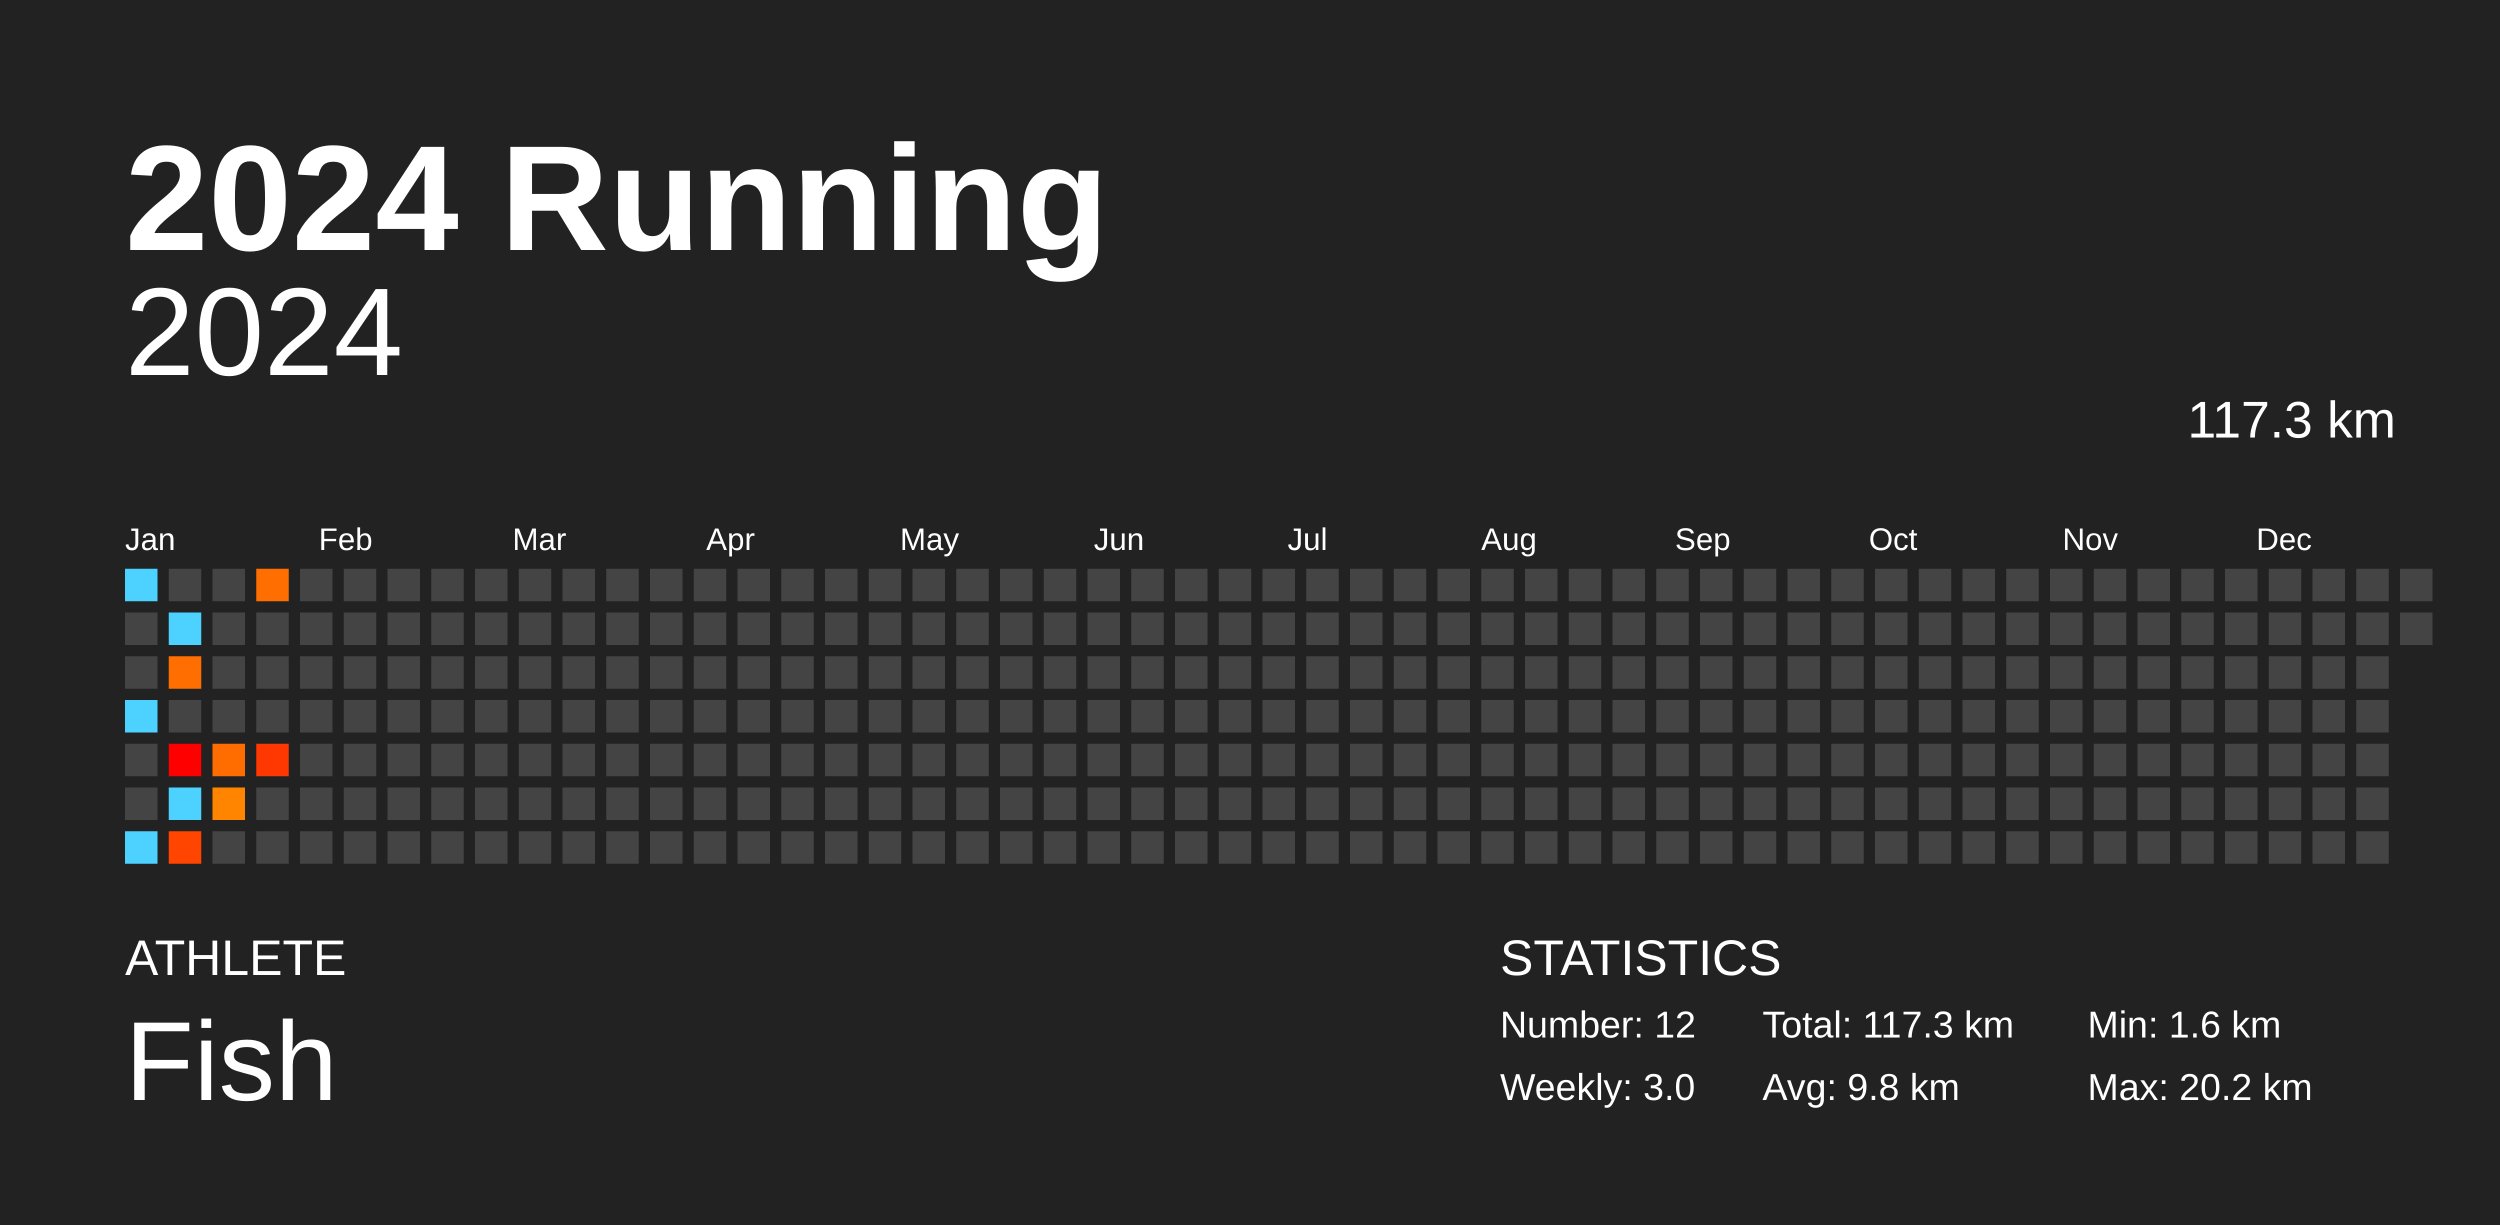
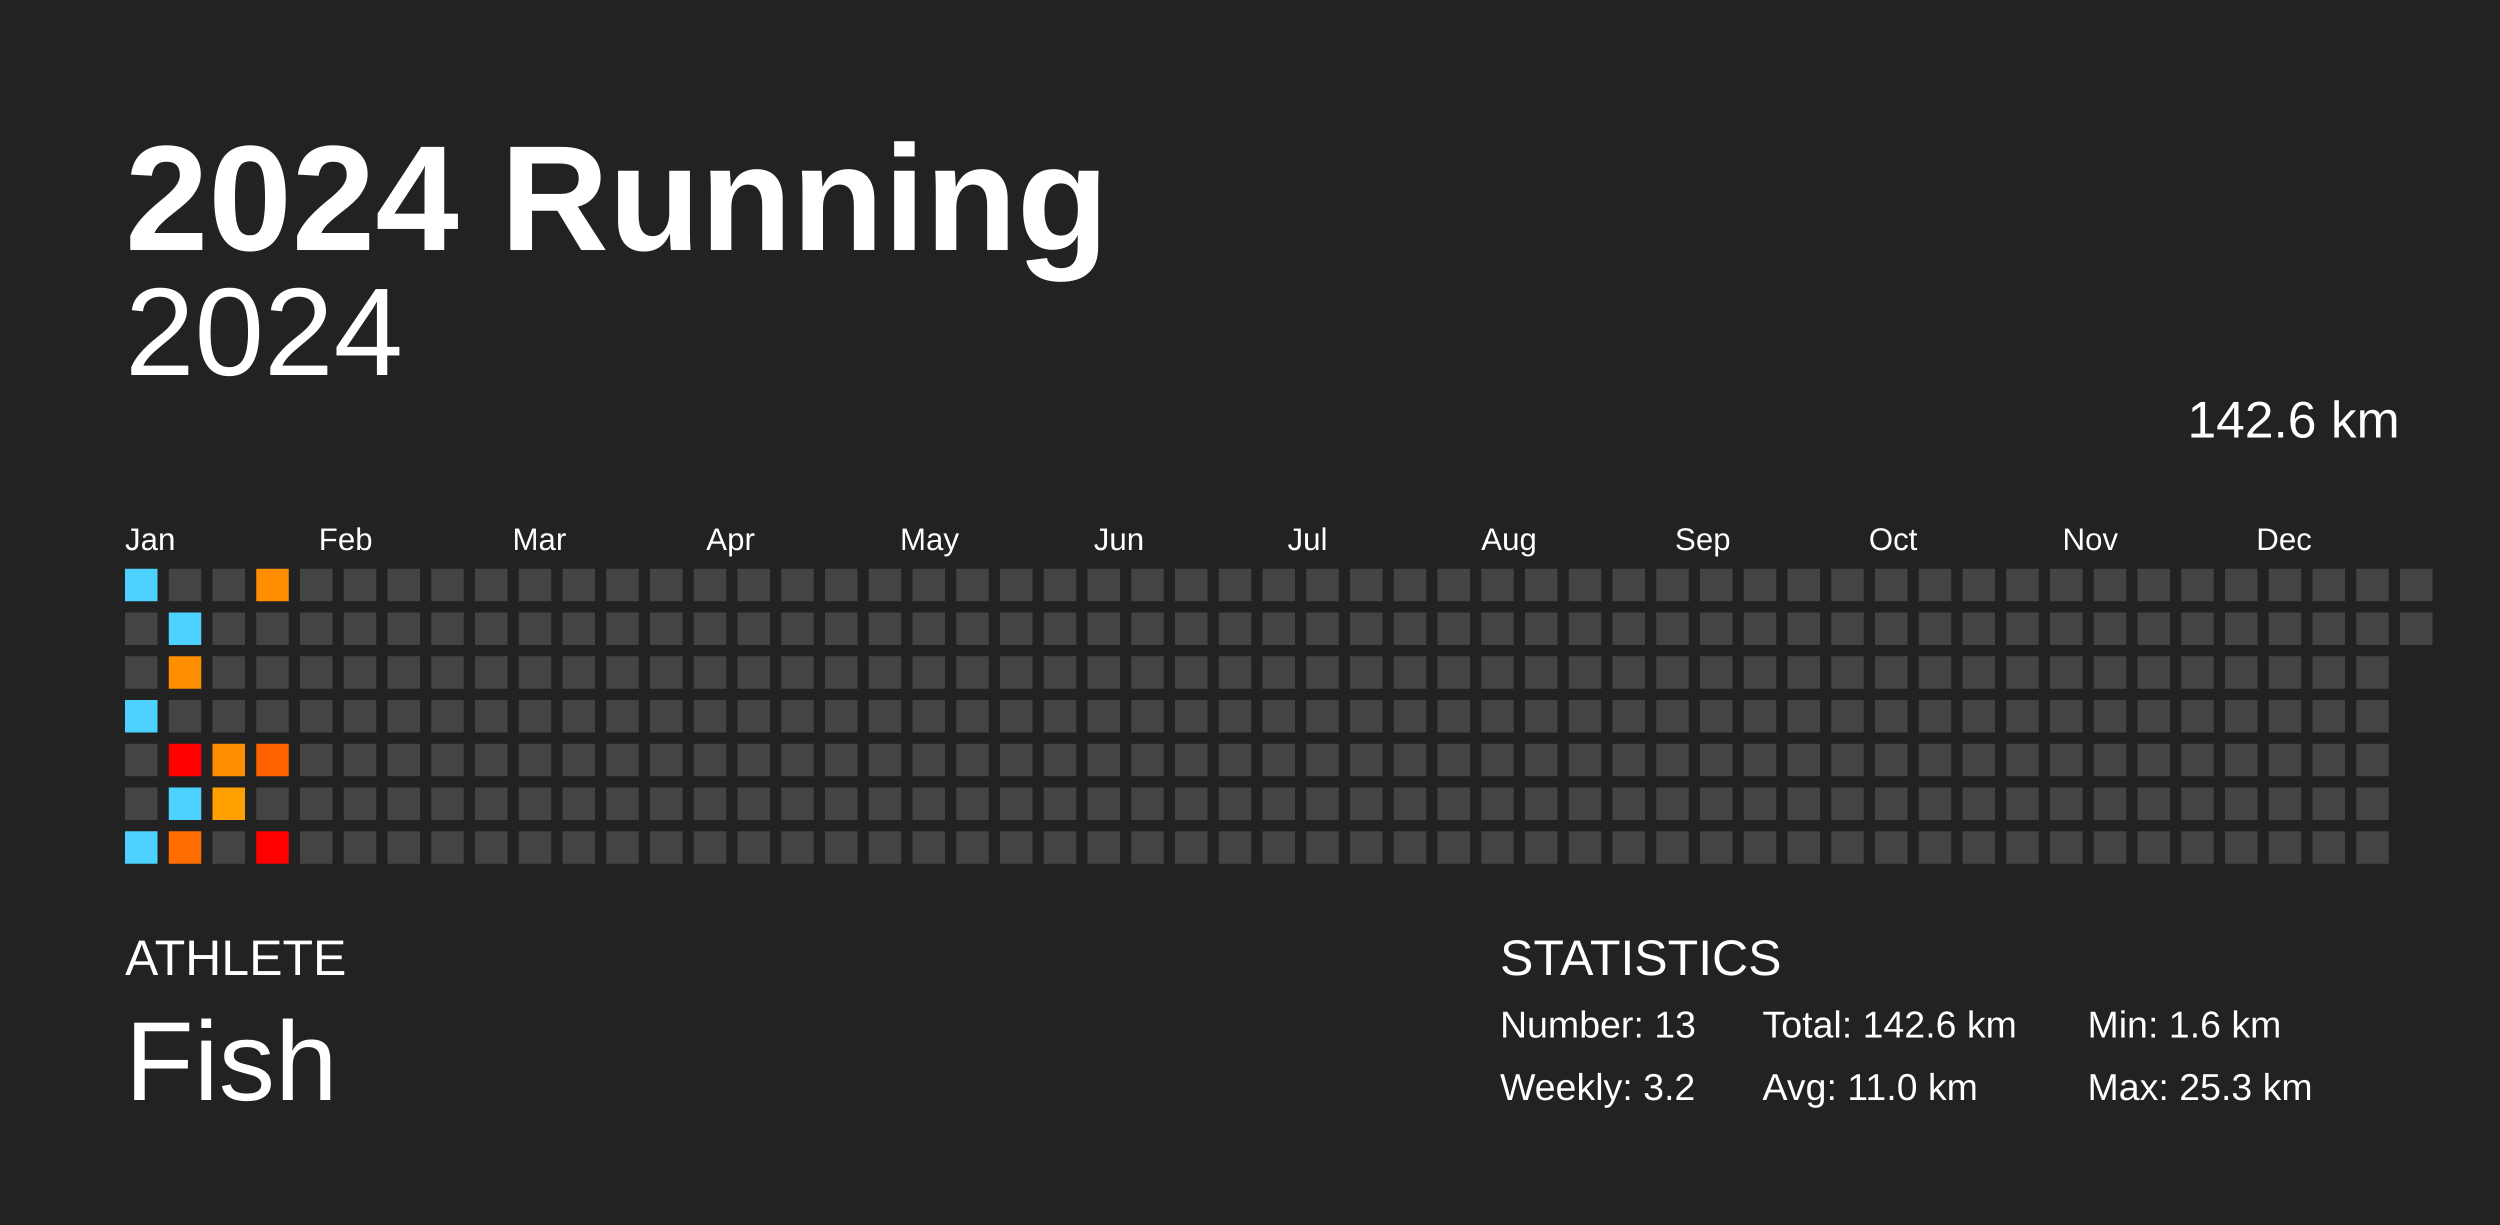
<svg xmlns="http://www.w3.org/2000/svg" baseProfile="full" height="98mm" version="1.1" viewBox="0,0,200,98" width="200mm">
  <defs />
  <rect fill="#222222" height="98" width="200" x="0" y="0" />
  <text fill="#FFFFFF" style="font-size:12px; font-family:Arial; font-weight:bold;" x="10" y="20">2024 Running</text>
  <text fill="#FFFFFF" style="font-size:4px; font-family:Arial" x="10" y="78">ATHLETE</text>
  <text fill="#FFFFFF" style="font-size:9px; font-family:Arial" x="10" y="88">Fish</text>
  <text fill="#FFFFFF" style="font-size:4px; font-family:Arial" x="120" y="78">STATISTICS</text>
-   <text fill="#FFFFFF" style="font-size:3px; font-family:Arial" x="120" y="83">Number: 12</text>
-   <text fill="#FFFFFF" style="font-size:3px; font-family:Arial" x="120" y="88">Weekly: 3.0</text>
-   <text fill="#FFFFFF" style="font-size:3px; font-family:Arial" x="141" y="83">Total: 117.3 km</text>
-   <text fill="#FFFFFF" style="font-size:3px; font-family:Arial" x="141" y="88">Avg: 9.8 km</text>
+   <text fill="#FFFFFF" style="font-size:3px; font-family:Arial" x="120" y="83">Number: 13</text>
+   <text fill="#FFFFFF" style="font-size:3px; font-family:Arial" x="120" y="88">Weekly: 3.2</text>
+   <text fill="#FFFFFF" style="font-size:3px; font-family:Arial" x="141" y="83">Total: 142.6 km</text>
+   <text fill="#FFFFFF" style="font-size:3px; font-family:Arial" x="141" y="88">Avg: 11.0 km</text>
  <text fill="#FFFFFF" style="font-size:3px; font-family:Arial" x="167" y="83">Min: 1.6 km</text>
-   <text fill="#FFFFFF" style="font-size:3px; font-family:Arial" x="167" y="88">Max: 20.2 km</text>
+   <text fill="#FFFFFF" style="font-size:3px; font-family:Arial" x="167" y="88">Max: 25.3 km</text>
  <text alignment-baseline="hanging" fill="#FFFFFF" style="font-size:10.0px; font-family:Arial;" x="10" y="30">2024</text>
-   <text alignment-baseline="hanging" fill="#FFFFFF" style="font-size:4.125px; font-family:Arial;" x="175" y="35">117.3 km</text>
+   <text alignment-baseline="hanging" fill="#FFFFFF" style="font-size:4.125px; font-family:Arial;" x="175" y="35">142.6 km</text>
  <text fill="#FFFFFF" style="font-size:2.5px; font-family:Arial" x="10.0" y="44">Jan</text>
  <text fill="#FFFFFF" style="font-size:2.5px; font-family:Arial" x="25.5" y="44">Feb</text>
  <text fill="#FFFFFF" style="font-size:2.5px; font-family:Arial" x="41.0" y="44">Mar</text>
  <text fill="#FFFFFF" style="font-size:2.5px; font-family:Arial" x="56.5" y="44">Apr</text>
  <text fill="#FFFFFF" style="font-size:2.5px; font-family:Arial" x="72.0" y="44">May</text>
  <text fill="#FFFFFF" style="font-size:2.5px; font-family:Arial" x="87.5" y="44">Jun</text>
  <text fill="#FFFFFF" style="font-size:2.5px; font-family:Arial" x="103.0" y="44">Jul</text>
  <text fill="#FFFFFF" style="font-size:2.5px; font-family:Arial" x="118.5" y="44">Aug</text>
  <text fill="#FFFFFF" style="font-size:2.5px; font-family:Arial" x="134.0" y="44">Sep</text>
  <text fill="#FFFFFF" style="font-size:2.5px; font-family:Arial" x="149.5" y="44">Oct</text>
  <text fill="#FFFFFF" style="font-size:2.5px; font-family:Arial" x="165.0" y="44">Nov</text>
  <text fill="#FFFFFF" style="font-size:2.5px; font-family:Arial" x="180.5" y="44">Dec</text>
  <rect fill="#4dd2ff" height="2.6" width="2.6" x="10.0" y="45.5" />
  <rect fill="#444444" height="2.6" width="2.6" x="10.0" y="49.0" />
  <rect fill="#444444" height="2.6" width="2.6" x="10.0" y="52.5" />
  <rect fill="#4dd2ff" height="2.6" width="2.6" x="10.0" y="56.0" />
  <rect fill="#444444" height="2.6" width="2.6" x="10.0" y="59.5" />
  <rect fill="#444444" height="2.6" width="2.6" x="10.0" y="63.0" />
  <rect fill="#4dd2ff" height="2.6" width="2.6" x="10.0" y="66.5" />
  <rect fill="#444444" height="2.6" width="2.6" x="13.5" y="45.5" />
  <rect fill="#4dd2ff" height="2.6" width="2.6" x="13.5" y="49.0" />
-   <rect fill="#ff6e00" height="2.6" width="2.6" x="13.5" y="52.5" />
+   <rect fill="#ff8e00" height="2.6" width="2.6" x="13.5" y="52.5" />
  <rect fill="#444444" height="2.6" width="2.6" x="13.5" y="56.0" />
  <rect fill="red" height="2.6" width="2.6" x="13.5" y="59.5" />
  <rect fill="#4dd2ff" height="2.6" width="2.6" x="13.5" y="63.0" />
-   <rect fill="#ff4500" height="2.6" width="2.6" x="13.5" y="66.5" />
+   <rect fill="#ff6d00" height="2.6" width="2.6" x="13.5" y="66.5" />
  <rect fill="#444444" height="2.6" width="2.6" x="17.0" y="45.5" />
  <rect fill="#444444" height="2.6" width="2.6" x="17.0" y="49.0" />
  <rect fill="#444444" height="2.6" width="2.6" x="17.0" y="52.5" />
  <rect fill="#444444" height="2.6" width="2.6" x="17.0" y="56.0" />
-   <rect fill="#ff6d00" height="2.6" width="2.6" x="17.0" y="59.5" />
-   <rect fill="#ff8500" height="2.6" width="2.6" x="17.0" y="63.0" />
+   <rect fill="#ff8d00" height="2.6" width="2.6" x="17.0" y="59.5" />
+   <rect fill="#ff9f00" height="2.6" width="2.6" x="17.0" y="63.0" />
  <rect fill="#444444" height="2.6" width="2.6" x="17.0" y="66.5" />
-   <rect fill="#ff6e00" height="2.6" width="2.6" x="20.5" y="45.5" />
+   <rect fill="#ff8d00" height="2.6" width="2.6" x="20.5" y="45.5" />
  <rect fill="#444444" height="2.6" width="2.6" x="20.5" y="49.0" />
  <rect fill="#444444" height="2.6" width="2.6" x="20.5" y="52.5" />
  <rect fill="#444444" height="2.6" width="2.6" x="20.5" y="56.0" />
-   <rect fill="#ff3700" height="2.6" width="2.6" x="20.5" y="59.5" />
+   <rect fill="#ff6300" height="2.6" width="2.6" x="20.5" y="59.5" />
  <rect fill="#444444" height="2.6" width="2.6" x="20.5" y="63.0" />
-   <rect fill="#444444" height="2.6" width="2.6" x="20.5" y="66.5" />
+   <rect fill="red" height="2.6" width="2.6" x="20.5" y="66.5" />
  <rect fill="#444444" height="2.6" width="2.6" x="24.0" y="45.5" />
  <rect fill="#444444" height="2.6" width="2.6" x="24.0" y="49.0" />
  <rect fill="#444444" height="2.6" width="2.6" x="24.0" y="52.5" />
  <rect fill="#444444" height="2.6" width="2.6" x="24.0" y="56.0" />
  <rect fill="#444444" height="2.6" width="2.6" x="24.0" y="59.5" />
  <rect fill="#444444" height="2.6" width="2.6" x="24.0" y="63.0" />
  <rect fill="#444444" height="2.6" width="2.6" x="24.0" y="66.5" />
  <rect fill="#444444" height="2.6" width="2.6" x="27.5" y="45.5" />
  <rect fill="#444444" height="2.6" width="2.6" x="27.5" y="49.0" />
  <rect fill="#444444" height="2.6" width="2.6" x="27.5" y="52.5" />
  <rect fill="#444444" height="2.6" width="2.6" x="27.5" y="56.0" />
  <rect fill="#444444" height="2.6" width="2.6" x="27.5" y="59.5" />
  <rect fill="#444444" height="2.6" width="2.6" x="27.5" y="63.0" />
  <rect fill="#444444" height="2.6" width="2.6" x="27.5" y="66.5" />
  <rect fill="#444444" height="2.6" width="2.6" x="31.0" y="45.5" />
  <rect fill="#444444" height="2.6" width="2.6" x="31.0" y="49.0" />
  <rect fill="#444444" height="2.6" width="2.6" x="31.0" y="52.5" />
  <rect fill="#444444" height="2.6" width="2.6" x="31.0" y="56.0" />
  <rect fill="#444444" height="2.6" width="2.6" x="31.0" y="59.5" />
  <rect fill="#444444" height="2.6" width="2.6" x="31.0" y="63.0" />
  <rect fill="#444444" height="2.6" width="2.6" x="31.0" y="66.5" />
  <rect fill="#444444" height="2.6" width="2.6" x="34.5" y="45.5" />
  <rect fill="#444444" height="2.6" width="2.6" x="34.5" y="49.0" />
  <rect fill="#444444" height="2.6" width="2.6" x="34.5" y="52.5" />
  <rect fill="#444444" height="2.6" width="2.6" x="34.5" y="56.0" />
  <rect fill="#444444" height="2.6" width="2.6" x="34.5" y="59.5" />
  <rect fill="#444444" height="2.6" width="2.6" x="34.5" y="63.0" />
  <rect fill="#444444" height="2.6" width="2.6" x="34.5" y="66.5" />
  <rect fill="#444444" height="2.6" width="2.6" x="38.0" y="45.5" />
  <rect fill="#444444" height="2.6" width="2.6" x="38.0" y="49.0" />
  <rect fill="#444444" height="2.6" width="2.6" x="38.0" y="52.5" />
  <rect fill="#444444" height="2.6" width="2.6" x="38.0" y="56.0" />
  <rect fill="#444444" height="2.6" width="2.6" x="38.0" y="59.5" />
  <rect fill="#444444" height="2.6" width="2.6" x="38.0" y="63.0" />
  <rect fill="#444444" height="2.6" width="2.6" x="38.0" y="66.5" />
  <rect fill="#444444" height="2.6" width="2.6" x="41.5" y="45.5" />
  <rect fill="#444444" height="2.6" width="2.6" x="41.5" y="49.0" />
  <rect fill="#444444" height="2.6" width="2.6" x="41.5" y="52.5" />
  <rect fill="#444444" height="2.6" width="2.6" x="41.5" y="56.0" />
  <rect fill="#444444" height="2.6" width="2.6" x="41.5" y="59.5" />
  <rect fill="#444444" height="2.6" width="2.6" x="41.5" y="63.0" />
  <rect fill="#444444" height="2.6" width="2.6" x="41.5" y="66.5" />
  <rect fill="#444444" height="2.6" width="2.6" x="45.0" y="45.5" />
  <rect fill="#444444" height="2.6" width="2.6" x="45.0" y="49.0" />
  <rect fill="#444444" height="2.6" width="2.6" x="45.0" y="52.5" />
  <rect fill="#444444" height="2.6" width="2.6" x="45.0" y="56.0" />
  <rect fill="#444444" height="2.6" width="2.6" x="45.0" y="59.5" />
  <rect fill="#444444" height="2.6" width="2.6" x="45.0" y="63.0" />
  <rect fill="#444444" height="2.6" width="2.6" x="45.0" y="66.5" />
  <rect fill="#444444" height="2.6" width="2.6" x="48.5" y="45.5" />
  <rect fill="#444444" height="2.6" width="2.6" x="48.5" y="49.0" />
  <rect fill="#444444" height="2.6" width="2.6" x="48.5" y="52.5" />
  <rect fill="#444444" height="2.6" width="2.6" x="48.5" y="56.0" />
  <rect fill="#444444" height="2.6" width="2.6" x="48.5" y="59.5" />
  <rect fill="#444444" height="2.6" width="2.6" x="48.5" y="63.0" />
  <rect fill="#444444" height="2.6" width="2.6" x="48.5" y="66.5" />
  <rect fill="#444444" height="2.6" width="2.6" x="52.0" y="45.5" />
  <rect fill="#444444" height="2.6" width="2.6" x="52.0" y="49.0" />
  <rect fill="#444444" height="2.6" width="2.6" x="52.0" y="52.5" />
  <rect fill="#444444" height="2.6" width="2.6" x="52.0" y="56.0" />
  <rect fill="#444444" height="2.6" width="2.6" x="52.0" y="59.5" />
  <rect fill="#444444" height="2.6" width="2.6" x="52.0" y="63.0" />
  <rect fill="#444444" height="2.6" width="2.6" x="52.0" y="66.5" />
  <rect fill="#444444" height="2.6" width="2.6" x="55.5" y="45.5" />
  <rect fill="#444444" height="2.6" width="2.6" x="55.5" y="49.0" />
  <rect fill="#444444" height="2.6" width="2.6" x="55.5" y="52.5" />
  <rect fill="#444444" height="2.6" width="2.6" x="55.5" y="56.0" />
  <rect fill="#444444" height="2.6" width="2.6" x="55.5" y="59.5" />
  <rect fill="#444444" height="2.6" width="2.6" x="55.5" y="63.0" />
  <rect fill="#444444" height="2.6" width="2.6" x="55.5" y="66.5" />
  <rect fill="#444444" height="2.6" width="2.6" x="59.0" y="45.5" />
  <rect fill="#444444" height="2.6" width="2.6" x="59.0" y="49.0" />
  <rect fill="#444444" height="2.6" width="2.6" x="59.0" y="52.5" />
  <rect fill="#444444" height="2.6" width="2.6" x="59.0" y="56.0" />
  <rect fill="#444444" height="2.6" width="2.6" x="59.0" y="59.5" />
  <rect fill="#444444" height="2.6" width="2.6" x="59.0" y="63.0" />
  <rect fill="#444444" height="2.6" width="2.6" x="59.0" y="66.5" />
  <rect fill="#444444" height="2.6" width="2.6" x="62.5" y="45.5" />
  <rect fill="#444444" height="2.6" width="2.6" x="62.5" y="49.0" />
  <rect fill="#444444" height="2.6" width="2.6" x="62.5" y="52.5" />
  <rect fill="#444444" height="2.6" width="2.6" x="62.5" y="56.0" />
  <rect fill="#444444" height="2.6" width="2.6" x="62.5" y="59.5" />
  <rect fill="#444444" height="2.6" width="2.6" x="62.5" y="63.0" />
  <rect fill="#444444" height="2.6" width="2.6" x="62.5" y="66.5" />
  <rect fill="#444444" height="2.6" width="2.6" x="66.0" y="45.5" />
  <rect fill="#444444" height="2.6" width="2.6" x="66.0" y="49.0" />
  <rect fill="#444444" height="2.6" width="2.6" x="66.0" y="52.5" />
  <rect fill="#444444" height="2.6" width="2.6" x="66.0" y="56.0" />
  <rect fill="#444444" height="2.6" width="2.6" x="66.0" y="59.5" />
  <rect fill="#444444" height="2.6" width="2.6" x="66.0" y="63.0" />
  <rect fill="#444444" height="2.6" width="2.6" x="66.0" y="66.5" />
  <rect fill="#444444" height="2.6" width="2.6" x="69.5" y="45.5" />
  <rect fill="#444444" height="2.6" width="2.6" x="69.5" y="49.0" />
  <rect fill="#444444" height="2.6" width="2.6" x="69.5" y="52.5" />
  <rect fill="#444444" height="2.6" width="2.6" x="69.5" y="56.0" />
  <rect fill="#444444" height="2.6" width="2.6" x="69.5" y="59.5" />
  <rect fill="#444444" height="2.6" width="2.6" x="69.5" y="63.0" />
  <rect fill="#444444" height="2.6" width="2.6" x="69.5" y="66.5" />
  <rect fill="#444444" height="2.6" width="2.6" x="73.0" y="45.5" />
  <rect fill="#444444" height="2.6" width="2.6" x="73.0" y="49.0" />
  <rect fill="#444444" height="2.6" width="2.6" x="73.0" y="52.5" />
  <rect fill="#444444" height="2.6" width="2.6" x="73.0" y="56.0" />
  <rect fill="#444444" height="2.6" width="2.6" x="73.0" y="59.5" />
  <rect fill="#444444" height="2.6" width="2.6" x="73.0" y="63.0" />
  <rect fill="#444444" height="2.6" width="2.6" x="73.0" y="66.5" />
  <rect fill="#444444" height="2.6" width="2.6" x="76.5" y="45.5" />
  <rect fill="#444444" height="2.6" width="2.6" x="76.5" y="49.0" />
  <rect fill="#444444" height="2.6" width="2.6" x="76.5" y="52.5" />
  <rect fill="#444444" height="2.6" width="2.6" x="76.5" y="56.0" />
  <rect fill="#444444" height="2.6" width="2.6" x="76.5" y="59.5" />
  <rect fill="#444444" height="2.6" width="2.6" x="76.5" y="63.0" />
  <rect fill="#444444" height="2.6" width="2.6" x="76.5" y="66.5" />
  <rect fill="#444444" height="2.6" width="2.6" x="80.0" y="45.5" />
  <rect fill="#444444" height="2.6" width="2.6" x="80.0" y="49.0" />
  <rect fill="#444444" height="2.6" width="2.6" x="80.0" y="52.5" />
  <rect fill="#444444" height="2.6" width="2.6" x="80.0" y="56.0" />
  <rect fill="#444444" height="2.6" width="2.6" x="80.0" y="59.5" />
  <rect fill="#444444" height="2.6" width="2.6" x="80.0" y="63.0" />
  <rect fill="#444444" height="2.6" width="2.6" x="80.0" y="66.5" />
  <rect fill="#444444" height="2.6" width="2.6" x="83.5" y="45.5" />
  <rect fill="#444444" height="2.6" width="2.6" x="83.5" y="49.0" />
  <rect fill="#444444" height="2.6" width="2.6" x="83.5" y="52.5" />
  <rect fill="#444444" height="2.6" width="2.6" x="83.5" y="56.0" />
  <rect fill="#444444" height="2.6" width="2.6" x="83.5" y="59.5" />
  <rect fill="#444444" height="2.6" width="2.6" x="83.5" y="63.0" />
  <rect fill="#444444" height="2.6" width="2.6" x="83.5" y="66.5" />
  <rect fill="#444444" height="2.6" width="2.6" x="87.0" y="45.5" />
  <rect fill="#444444" height="2.6" width="2.6" x="87.0" y="49.0" />
  <rect fill="#444444" height="2.6" width="2.6" x="87.0" y="52.5" />
  <rect fill="#444444" height="2.6" width="2.6" x="87.0" y="56.0" />
  <rect fill="#444444" height="2.6" width="2.6" x="87.0" y="59.5" />
  <rect fill="#444444" height="2.6" width="2.6" x="87.0" y="63.0" />
  <rect fill="#444444" height="2.6" width="2.6" x="87.0" y="66.5" />
  <rect fill="#444444" height="2.6" width="2.6" x="90.5" y="45.5" />
  <rect fill="#444444" height="2.6" width="2.6" x="90.5" y="49.0" />
  <rect fill="#444444" height="2.6" width="2.6" x="90.5" y="52.5" />
  <rect fill="#444444" height="2.6" width="2.6" x="90.5" y="56.0" />
  <rect fill="#444444" height="2.6" width="2.6" x="90.5" y="59.5" />
  <rect fill="#444444" height="2.6" width="2.6" x="90.5" y="63.0" />
  <rect fill="#444444" height="2.6" width="2.6" x="90.5" y="66.5" />
  <rect fill="#444444" height="2.6" width="2.6" x="94.0" y="45.5" />
  <rect fill="#444444" height="2.6" width="2.6" x="94.0" y="49.0" />
  <rect fill="#444444" height="2.6" width="2.6" x="94.0" y="52.5" />
  <rect fill="#444444" height="2.6" width="2.6" x="94.0" y="56.0" />
  <rect fill="#444444" height="2.6" width="2.6" x="94.0" y="59.5" />
  <rect fill="#444444" height="2.6" width="2.6" x="94.0" y="63.0" />
  <rect fill="#444444" height="2.6" width="2.6" x="94.0" y="66.5" />
  <rect fill="#444444" height="2.6" width="2.6" x="97.5" y="45.5" />
  <rect fill="#444444" height="2.6" width="2.6" x="97.5" y="49.0" />
  <rect fill="#444444" height="2.6" width="2.6" x="97.5" y="52.5" />
  <rect fill="#444444" height="2.6" width="2.6" x="97.5" y="56.0" />
  <rect fill="#444444" height="2.6" width="2.6" x="97.5" y="59.5" />
  <rect fill="#444444" height="2.6" width="2.6" x="97.5" y="63.0" />
  <rect fill="#444444" height="2.6" width="2.6" x="97.5" y="66.5" />
  <rect fill="#444444" height="2.6" width="2.6" x="101.0" y="45.5" />
  <rect fill="#444444" height="2.6" width="2.6" x="101.0" y="49.0" />
  <rect fill="#444444" height="2.6" width="2.6" x="101.0" y="52.5" />
  <rect fill="#444444" height="2.6" width="2.6" x="101.0" y="56.0" />
  <rect fill="#444444" height="2.6" width="2.6" x="101.0" y="59.5" />
  <rect fill="#444444" height="2.6" width="2.6" x="101.0" y="63.0" />
  <rect fill="#444444" height="2.6" width="2.6" x="101.0" y="66.5" />
  <rect fill="#444444" height="2.6" width="2.6" x="104.5" y="45.5" />
  <rect fill="#444444" height="2.6" width="2.6" x="104.5" y="49.0" />
  <rect fill="#444444" height="2.6" width="2.6" x="104.5" y="52.5" />
  <rect fill="#444444" height="2.6" width="2.6" x="104.5" y="56.0" />
  <rect fill="#444444" height="2.6" width="2.6" x="104.5" y="59.5" />
  <rect fill="#444444" height="2.6" width="2.6" x="104.5" y="63.0" />
  <rect fill="#444444" height="2.6" width="2.6" x="104.5" y="66.5" />
  <rect fill="#444444" height="2.6" width="2.6" x="108.0" y="45.5" />
  <rect fill="#444444" height="2.6" width="2.6" x="108.0" y="49.0" />
  <rect fill="#444444" height="2.6" width="2.6" x="108.0" y="52.5" />
  <rect fill="#444444" height="2.6" width="2.6" x="108.0" y="56.0" />
  <rect fill="#444444" height="2.6" width="2.6" x="108.0" y="59.5" />
  <rect fill="#444444" height="2.6" width="2.6" x="108.0" y="63.0" />
  <rect fill="#444444" height="2.6" width="2.6" x="108.0" y="66.5" />
  <rect fill="#444444" height="2.6" width="2.6" x="111.5" y="45.5" />
  <rect fill="#444444" height="2.6" width="2.6" x="111.5" y="49.0" />
  <rect fill="#444444" height="2.6" width="2.6" x="111.5" y="52.5" />
  <rect fill="#444444" height="2.6" width="2.6" x="111.5" y="56.0" />
  <rect fill="#444444" height="2.6" width="2.6" x="111.5" y="59.5" />
  <rect fill="#444444" height="2.6" width="2.6" x="111.5" y="63.0" />
  <rect fill="#444444" height="2.6" width="2.6" x="111.5" y="66.5" />
  <rect fill="#444444" height="2.6" width="2.6" x="115.0" y="45.5" />
  <rect fill="#444444" height="2.6" width="2.6" x="115.0" y="49.0" />
  <rect fill="#444444" height="2.6" width="2.6" x="115.0" y="52.5" />
  <rect fill="#444444" height="2.6" width="2.6" x="115.0" y="56.0" />
  <rect fill="#444444" height="2.6" width="2.6" x="115.0" y="59.5" />
  <rect fill="#444444" height="2.6" width="2.6" x="115.0" y="63.0" />
  <rect fill="#444444" height="2.6" width="2.6" x="115.0" y="66.5" />
  <rect fill="#444444" height="2.6" width="2.6" x="118.5" y="45.5" />
  <rect fill="#444444" height="2.6" width="2.6" x="118.5" y="49.0" />
  <rect fill="#444444" height="2.6" width="2.6" x="118.5" y="52.5" />
  <rect fill="#444444" height="2.6" width="2.6" x="118.5" y="56.0" />
  <rect fill="#444444" height="2.6" width="2.6" x="118.5" y="59.5" />
  <rect fill="#444444" height="2.6" width="2.6" x="118.5" y="63.0" />
  <rect fill="#444444" height="2.6" width="2.6" x="118.5" y="66.5" />
  <rect fill="#444444" height="2.6" width="2.6" x="122.0" y="45.5" />
  <rect fill="#444444" height="2.6" width="2.6" x="122.0" y="49.0" />
  <rect fill="#444444" height="2.6" width="2.6" x="122.0" y="52.5" />
  <rect fill="#444444" height="2.6" width="2.6" x="122.0" y="56.0" />
  <rect fill="#444444" height="2.6" width="2.6" x="122.0" y="59.5" />
  <rect fill="#444444" height="2.6" width="2.6" x="122.0" y="63.0" />
  <rect fill="#444444" height="2.6" width="2.6" x="122.0" y="66.5" />
  <rect fill="#444444" height="2.6" width="2.6" x="125.5" y="45.5" />
  <rect fill="#444444" height="2.6" width="2.6" x="125.5" y="49.0" />
  <rect fill="#444444" height="2.6" width="2.6" x="125.5" y="52.5" />
  <rect fill="#444444" height="2.6" width="2.6" x="125.5" y="56.0" />
  <rect fill="#444444" height="2.6" width="2.6" x="125.5" y="59.5" />
  <rect fill="#444444" height="2.6" width="2.6" x="125.5" y="63.0" />
  <rect fill="#444444" height="2.6" width="2.6" x="125.5" y="66.5" />
  <rect fill="#444444" height="2.6" width="2.6" x="129.0" y="45.5" />
  <rect fill="#444444" height="2.6" width="2.6" x="129.0" y="49.0" />
  <rect fill="#444444" height="2.6" width="2.6" x="129.0" y="52.5" />
  <rect fill="#444444" height="2.6" width="2.6" x="129.0" y="56.0" />
  <rect fill="#444444" height="2.6" width="2.6" x="129.0" y="59.5" />
  <rect fill="#444444" height="2.6" width="2.6" x="129.0" y="63.0" />
  <rect fill="#444444" height="2.6" width="2.6" x="129.0" y="66.5" />
  <rect fill="#444444" height="2.6" width="2.6" x="132.5" y="45.5" />
  <rect fill="#444444" height="2.6" width="2.6" x="132.5" y="49.0" />
  <rect fill="#444444" height="2.6" width="2.6" x="132.5" y="52.5" />
  <rect fill="#444444" height="2.6" width="2.6" x="132.5" y="56.0" />
  <rect fill="#444444" height="2.6" width="2.6" x="132.5" y="59.5" />
  <rect fill="#444444" height="2.6" width="2.6" x="132.5" y="63.0" />
  <rect fill="#444444" height="2.6" width="2.6" x="132.5" y="66.5" />
  <rect fill="#444444" height="2.6" width="2.6" x="136.0" y="45.5" />
  <rect fill="#444444" height="2.6" width="2.6" x="136.0" y="49.0" />
  <rect fill="#444444" height="2.6" width="2.6" x="136.0" y="52.5" />
  <rect fill="#444444" height="2.6" width="2.6" x="136.0" y="56.0" />
  <rect fill="#444444" height="2.6" width="2.6" x="136.0" y="59.5" />
  <rect fill="#444444" height="2.6" width="2.6" x="136.0" y="63.0" />
  <rect fill="#444444" height="2.6" width="2.6" x="136.0" y="66.5" />
  <rect fill="#444444" height="2.6" width="2.6" x="139.5" y="45.5" />
  <rect fill="#444444" height="2.6" width="2.6" x="139.5" y="49.0" />
  <rect fill="#444444" height="2.6" width="2.6" x="139.5" y="52.5" />
  <rect fill="#444444" height="2.6" width="2.6" x="139.5" y="56.0" />
  <rect fill="#444444" height="2.6" width="2.6" x="139.5" y="59.5" />
  <rect fill="#444444" height="2.6" width="2.6" x="139.5" y="63.0" />
  <rect fill="#444444" height="2.6" width="2.6" x="139.5" y="66.5" />
  <rect fill="#444444" height="2.6" width="2.6" x="143.0" y="45.5" />
  <rect fill="#444444" height="2.6" width="2.6" x="143.0" y="49.0" />
  <rect fill="#444444" height="2.6" width="2.6" x="143.0" y="52.5" />
  <rect fill="#444444" height="2.6" width="2.6" x="143.0" y="56.0" />
  <rect fill="#444444" height="2.6" width="2.6" x="143.0" y="59.5" />
  <rect fill="#444444" height="2.6" width="2.6" x="143.0" y="63.0" />
  <rect fill="#444444" height="2.6" width="2.6" x="143.0" y="66.5" />
  <rect fill="#444444" height="2.6" width="2.6" x="146.5" y="45.5" />
  <rect fill="#444444" height="2.6" width="2.6" x="146.5" y="49.0" />
  <rect fill="#444444" height="2.6" width="2.6" x="146.5" y="52.5" />
  <rect fill="#444444" height="2.6" width="2.6" x="146.5" y="56.0" />
  <rect fill="#444444" height="2.6" width="2.6" x="146.5" y="59.5" />
  <rect fill="#444444" height="2.6" width="2.6" x="146.5" y="63.0" />
  <rect fill="#444444" height="2.6" width="2.6" x="146.5" y="66.5" />
  <rect fill="#444444" height="2.6" width="2.6" x="150.0" y="45.5" />
  <rect fill="#444444" height="2.6" width="2.6" x="150.0" y="49.0" />
  <rect fill="#444444" height="2.6" width="2.6" x="150.0" y="52.5" />
  <rect fill="#444444" height="2.6" width="2.6" x="150.0" y="56.0" />
  <rect fill="#444444" height="2.6" width="2.6" x="150.0" y="59.5" />
  <rect fill="#444444" height="2.6" width="2.6" x="150.0" y="63.0" />
  <rect fill="#444444" height="2.6" width="2.6" x="150.0" y="66.5" />
  <rect fill="#444444" height="2.6" width="2.6" x="153.5" y="45.5" />
  <rect fill="#444444" height="2.6" width="2.6" x="153.5" y="49.0" />
  <rect fill="#444444" height="2.6" width="2.6" x="153.5" y="52.5" />
  <rect fill="#444444" height="2.6" width="2.6" x="153.5" y="56.0" />
  <rect fill="#444444" height="2.6" width="2.6" x="153.5" y="59.5" />
  <rect fill="#444444" height="2.6" width="2.6" x="153.5" y="63.0" />
  <rect fill="#444444" height="2.6" width="2.6" x="153.5" y="66.5" />
  <rect fill="#444444" height="2.6" width="2.6" x="157.0" y="45.5" />
  <rect fill="#444444" height="2.6" width="2.6" x="157.0" y="49.0" />
  <rect fill="#444444" height="2.6" width="2.6" x="157.0" y="52.5" />
  <rect fill="#444444" height="2.6" width="2.6" x="157.0" y="56.0" />
  <rect fill="#444444" height="2.6" width="2.6" x="157.0" y="59.5" />
  <rect fill="#444444" height="2.6" width="2.6" x="157.0" y="63.0" />
  <rect fill="#444444" height="2.6" width="2.6" x="157.0" y="66.5" />
  <rect fill="#444444" height="2.6" width="2.6" x="160.5" y="45.5" />
  <rect fill="#444444" height="2.6" width="2.6" x="160.5" y="49.0" />
  <rect fill="#444444" height="2.6" width="2.6" x="160.5" y="52.5" />
  <rect fill="#444444" height="2.6" width="2.6" x="160.5" y="56.0" />
  <rect fill="#444444" height="2.6" width="2.6" x="160.5" y="59.5" />
  <rect fill="#444444" height="2.6" width="2.6" x="160.5" y="63.0" />
  <rect fill="#444444" height="2.6" width="2.6" x="160.5" y="66.5" />
  <rect fill="#444444" height="2.6" width="2.6" x="164.0" y="45.5" />
  <rect fill="#444444" height="2.6" width="2.6" x="164.0" y="49.0" />
  <rect fill="#444444" height="2.6" width="2.6" x="164.0" y="52.5" />
  <rect fill="#444444" height="2.6" width="2.6" x="164.0" y="56.0" />
  <rect fill="#444444" height="2.6" width="2.6" x="164.0" y="59.5" />
  <rect fill="#444444" height="2.6" width="2.6" x="164.0" y="63.0" />
  <rect fill="#444444" height="2.6" width="2.6" x="164.0" y="66.5" />
  <rect fill="#444444" height="2.6" width="2.6" x="167.5" y="45.5" />
  <rect fill="#444444" height="2.6" width="2.6" x="167.5" y="49.0" />
  <rect fill="#444444" height="2.6" width="2.6" x="167.5" y="52.5" />
  <rect fill="#444444" height="2.6" width="2.6" x="167.5" y="56.0" />
  <rect fill="#444444" height="2.6" width="2.6" x="167.5" y="59.5" />
  <rect fill="#444444" height="2.6" width="2.6" x="167.5" y="63.0" />
  <rect fill="#444444" height="2.6" width="2.6" x="167.5" y="66.5" />
  <rect fill="#444444" height="2.6" width="2.6" x="171.0" y="45.5" />
  <rect fill="#444444" height="2.6" width="2.6" x="171.0" y="49.0" />
  <rect fill="#444444" height="2.6" width="2.6" x="171.0" y="52.5" />
  <rect fill="#444444" height="2.6" width="2.6" x="171.0" y="56.0" />
  <rect fill="#444444" height="2.6" width="2.6" x="171.0" y="59.5" />
  <rect fill="#444444" height="2.6" width="2.6" x="171.0" y="63.0" />
  <rect fill="#444444" height="2.6" width="2.6" x="171.0" y="66.5" />
  <rect fill="#444444" height="2.6" width="2.6" x="174.5" y="45.5" />
  <rect fill="#444444" height="2.6" width="2.6" x="174.5" y="49.0" />
  <rect fill="#444444" height="2.6" width="2.6" x="174.5" y="52.5" />
  <rect fill="#444444" height="2.6" width="2.6" x="174.5" y="56.0" />
  <rect fill="#444444" height="2.6" width="2.6" x="174.5" y="59.5" />
  <rect fill="#444444" height="2.6" width="2.6" x="174.5" y="63.0" />
  <rect fill="#444444" height="2.6" width="2.6" x="174.5" y="66.5" />
  <rect fill="#444444" height="2.6" width="2.6" x="178.0" y="45.5" />
  <rect fill="#444444" height="2.6" width="2.6" x="178.0" y="49.0" />
  <rect fill="#444444" height="2.6" width="2.6" x="178.0" y="52.5" />
  <rect fill="#444444" height="2.6" width="2.6" x="178.0" y="56.0" />
  <rect fill="#444444" height="2.6" width="2.6" x="178.0" y="59.5" />
  <rect fill="#444444" height="2.6" width="2.6" x="178.0" y="63.0" />
  <rect fill="#444444" height="2.6" width="2.6" x="178.0" y="66.5" />
  <rect fill="#444444" height="2.6" width="2.6" x="181.5" y="45.5" />
  <rect fill="#444444" height="2.6" width="2.6" x="181.5" y="49.0" />
  <rect fill="#444444" height="2.6" width="2.6" x="181.5" y="52.5" />
  <rect fill="#444444" height="2.6" width="2.6" x="181.5" y="56.0" />
  <rect fill="#444444" height="2.6" width="2.6" x="181.5" y="59.5" />
  <rect fill="#444444" height="2.6" width="2.6" x="181.5" y="63.0" />
  <rect fill="#444444" height="2.6" width="2.6" x="181.5" y="66.5" />
  <rect fill="#444444" height="2.6" width="2.6" x="185.0" y="45.5" />
  <rect fill="#444444" height="2.6" width="2.6" x="185.0" y="49.0" />
  <rect fill="#444444" height="2.6" width="2.6" x="185.0" y="52.5" />
  <rect fill="#444444" height="2.6" width="2.6" x="185.0" y="56.0" />
  <rect fill="#444444" height="2.6" width="2.6" x="185.0" y="59.5" />
  <rect fill="#444444" height="2.6" width="2.6" x="185.0" y="63.0" />
  <rect fill="#444444" height="2.6" width="2.6" x="185.0" y="66.5" />
  <rect fill="#444444" height="2.6" width="2.6" x="188.5" y="45.5" />
  <rect fill="#444444" height="2.6" width="2.6" x="188.5" y="49.0" />
  <rect fill="#444444" height="2.6" width="2.6" x="188.5" y="52.5" />
  <rect fill="#444444" height="2.6" width="2.6" x="188.5" y="56.0" />
  <rect fill="#444444" height="2.6" width="2.6" x="188.5" y="59.5" />
  <rect fill="#444444" height="2.6" width="2.6" x="188.5" y="63.0" />
  <rect fill="#444444" height="2.6" width="2.6" x="188.5" y="66.5" />
  <rect fill="#444444" height="2.6" width="2.6" x="192.0" y="45.5" />
  <rect fill="#444444" height="2.6" width="2.6" x="192.0" y="49.0" />
</svg>
